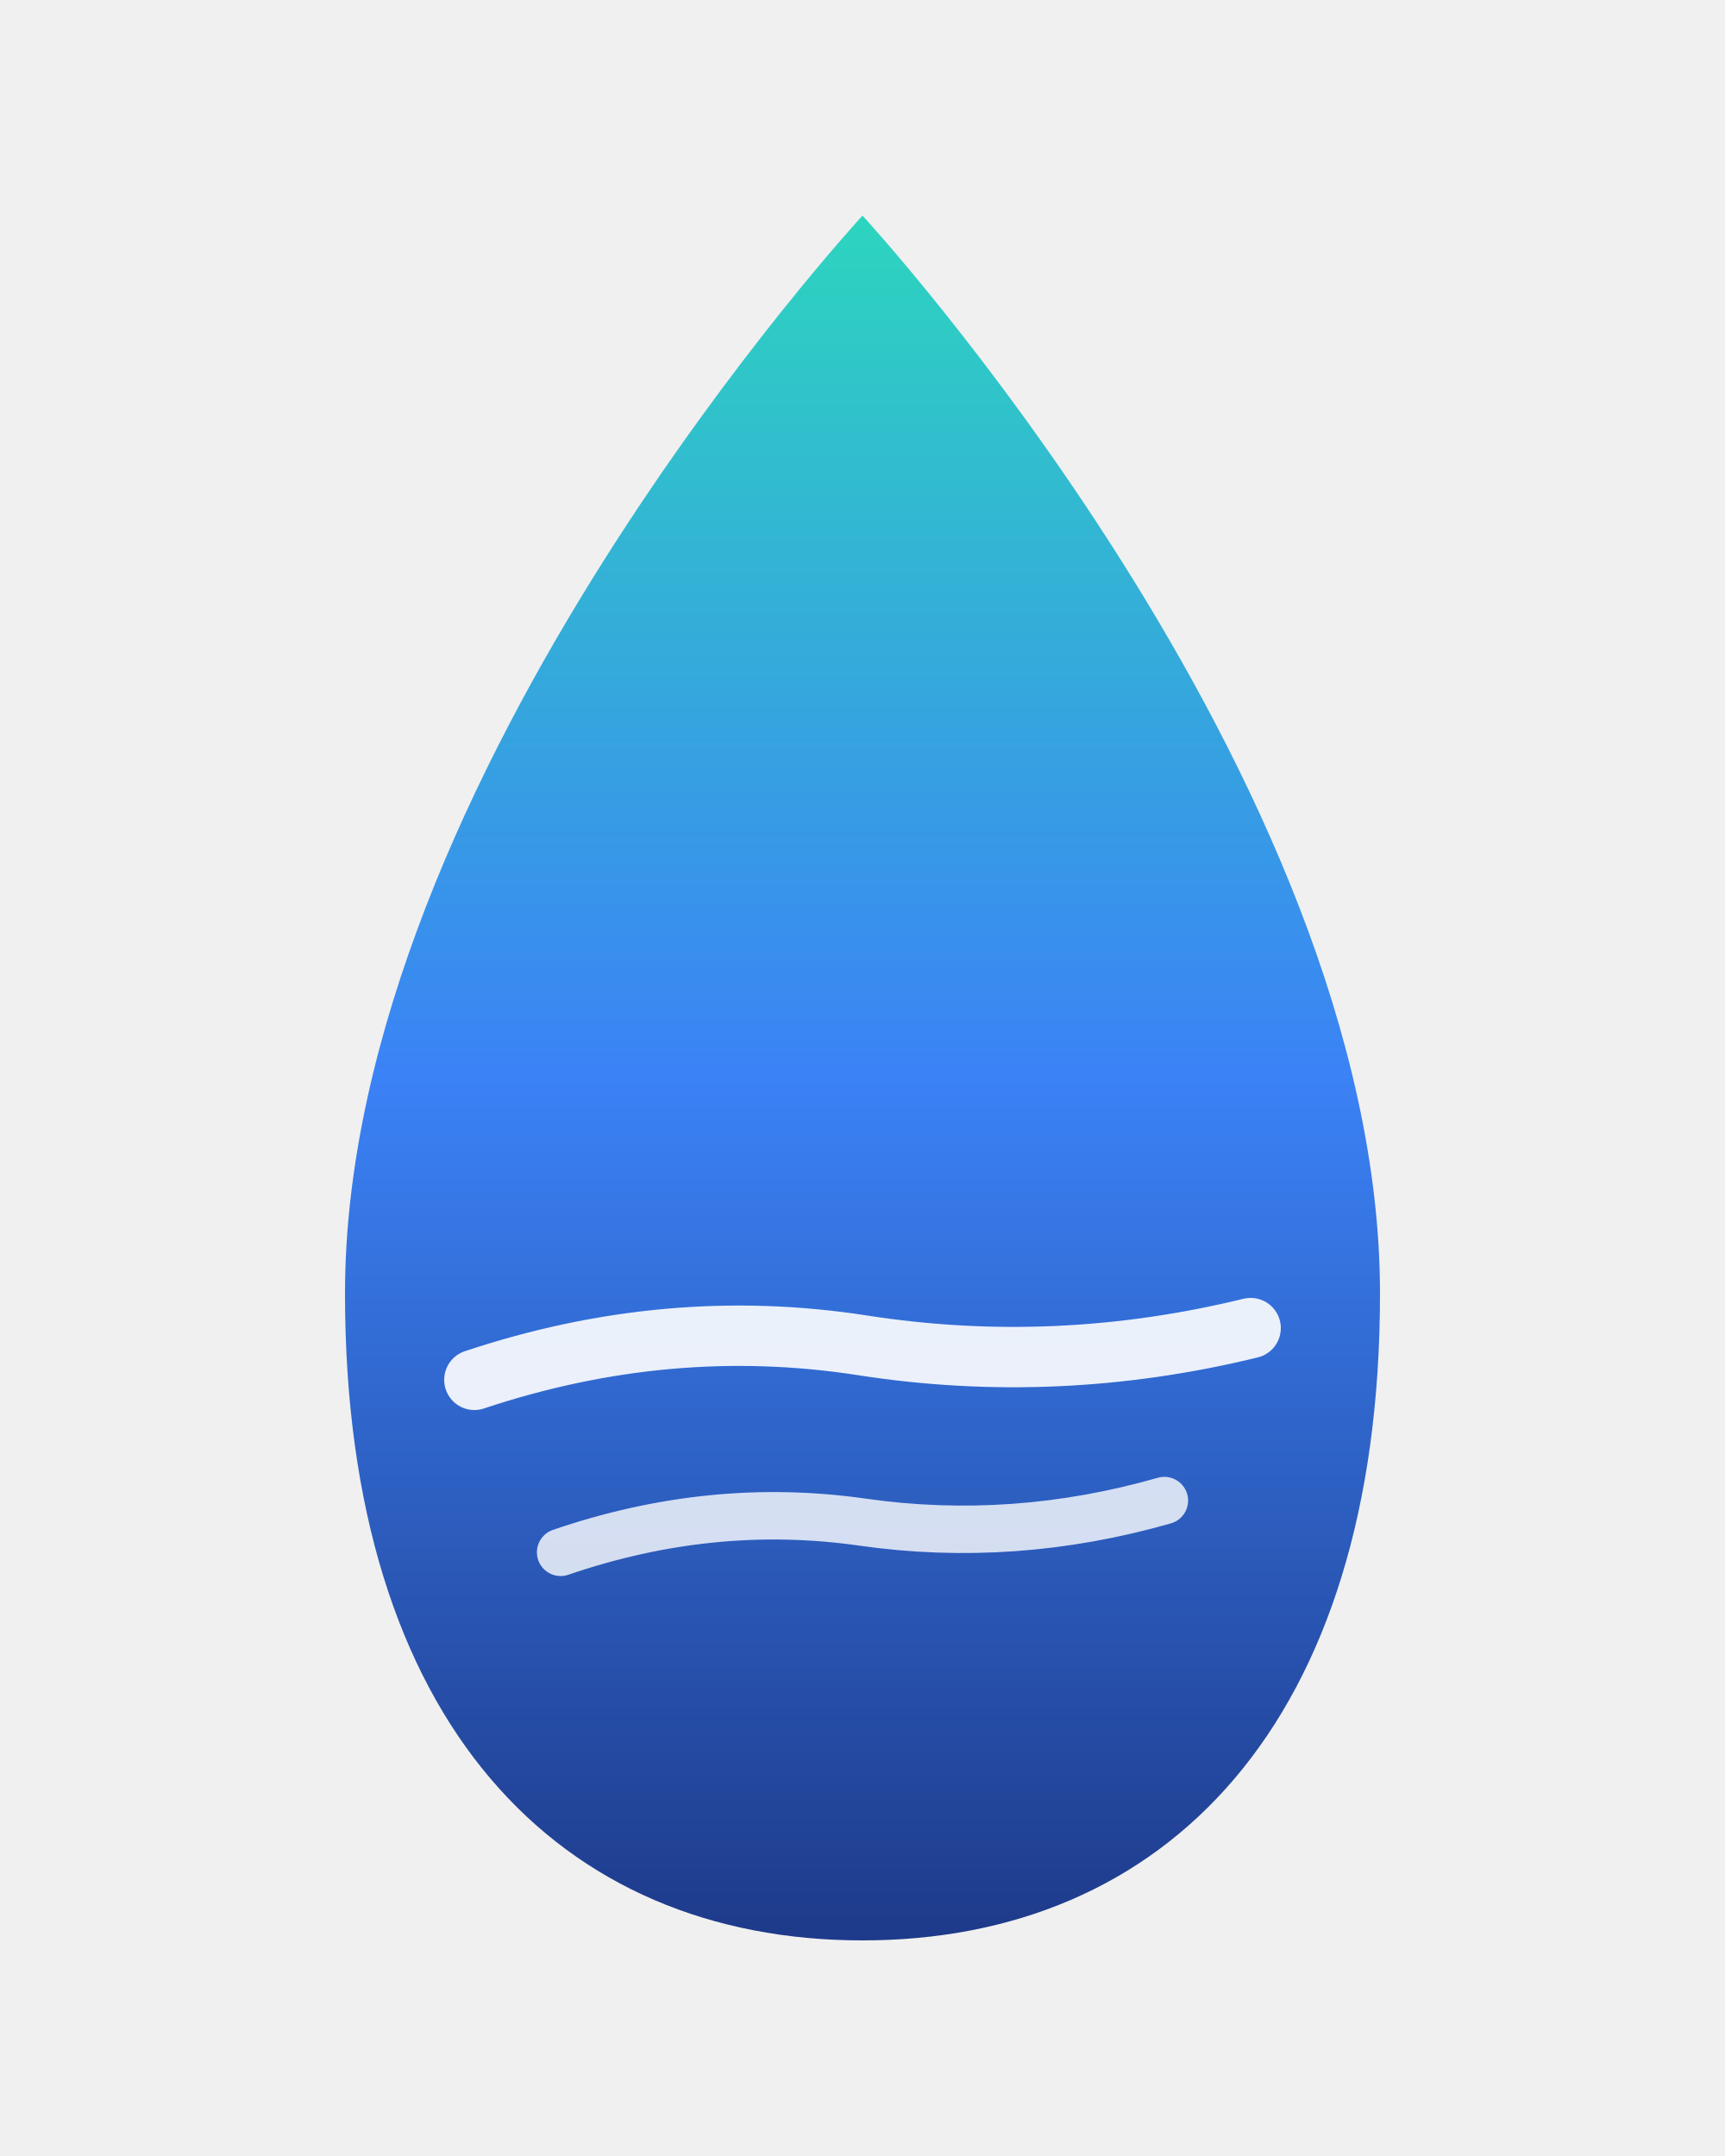
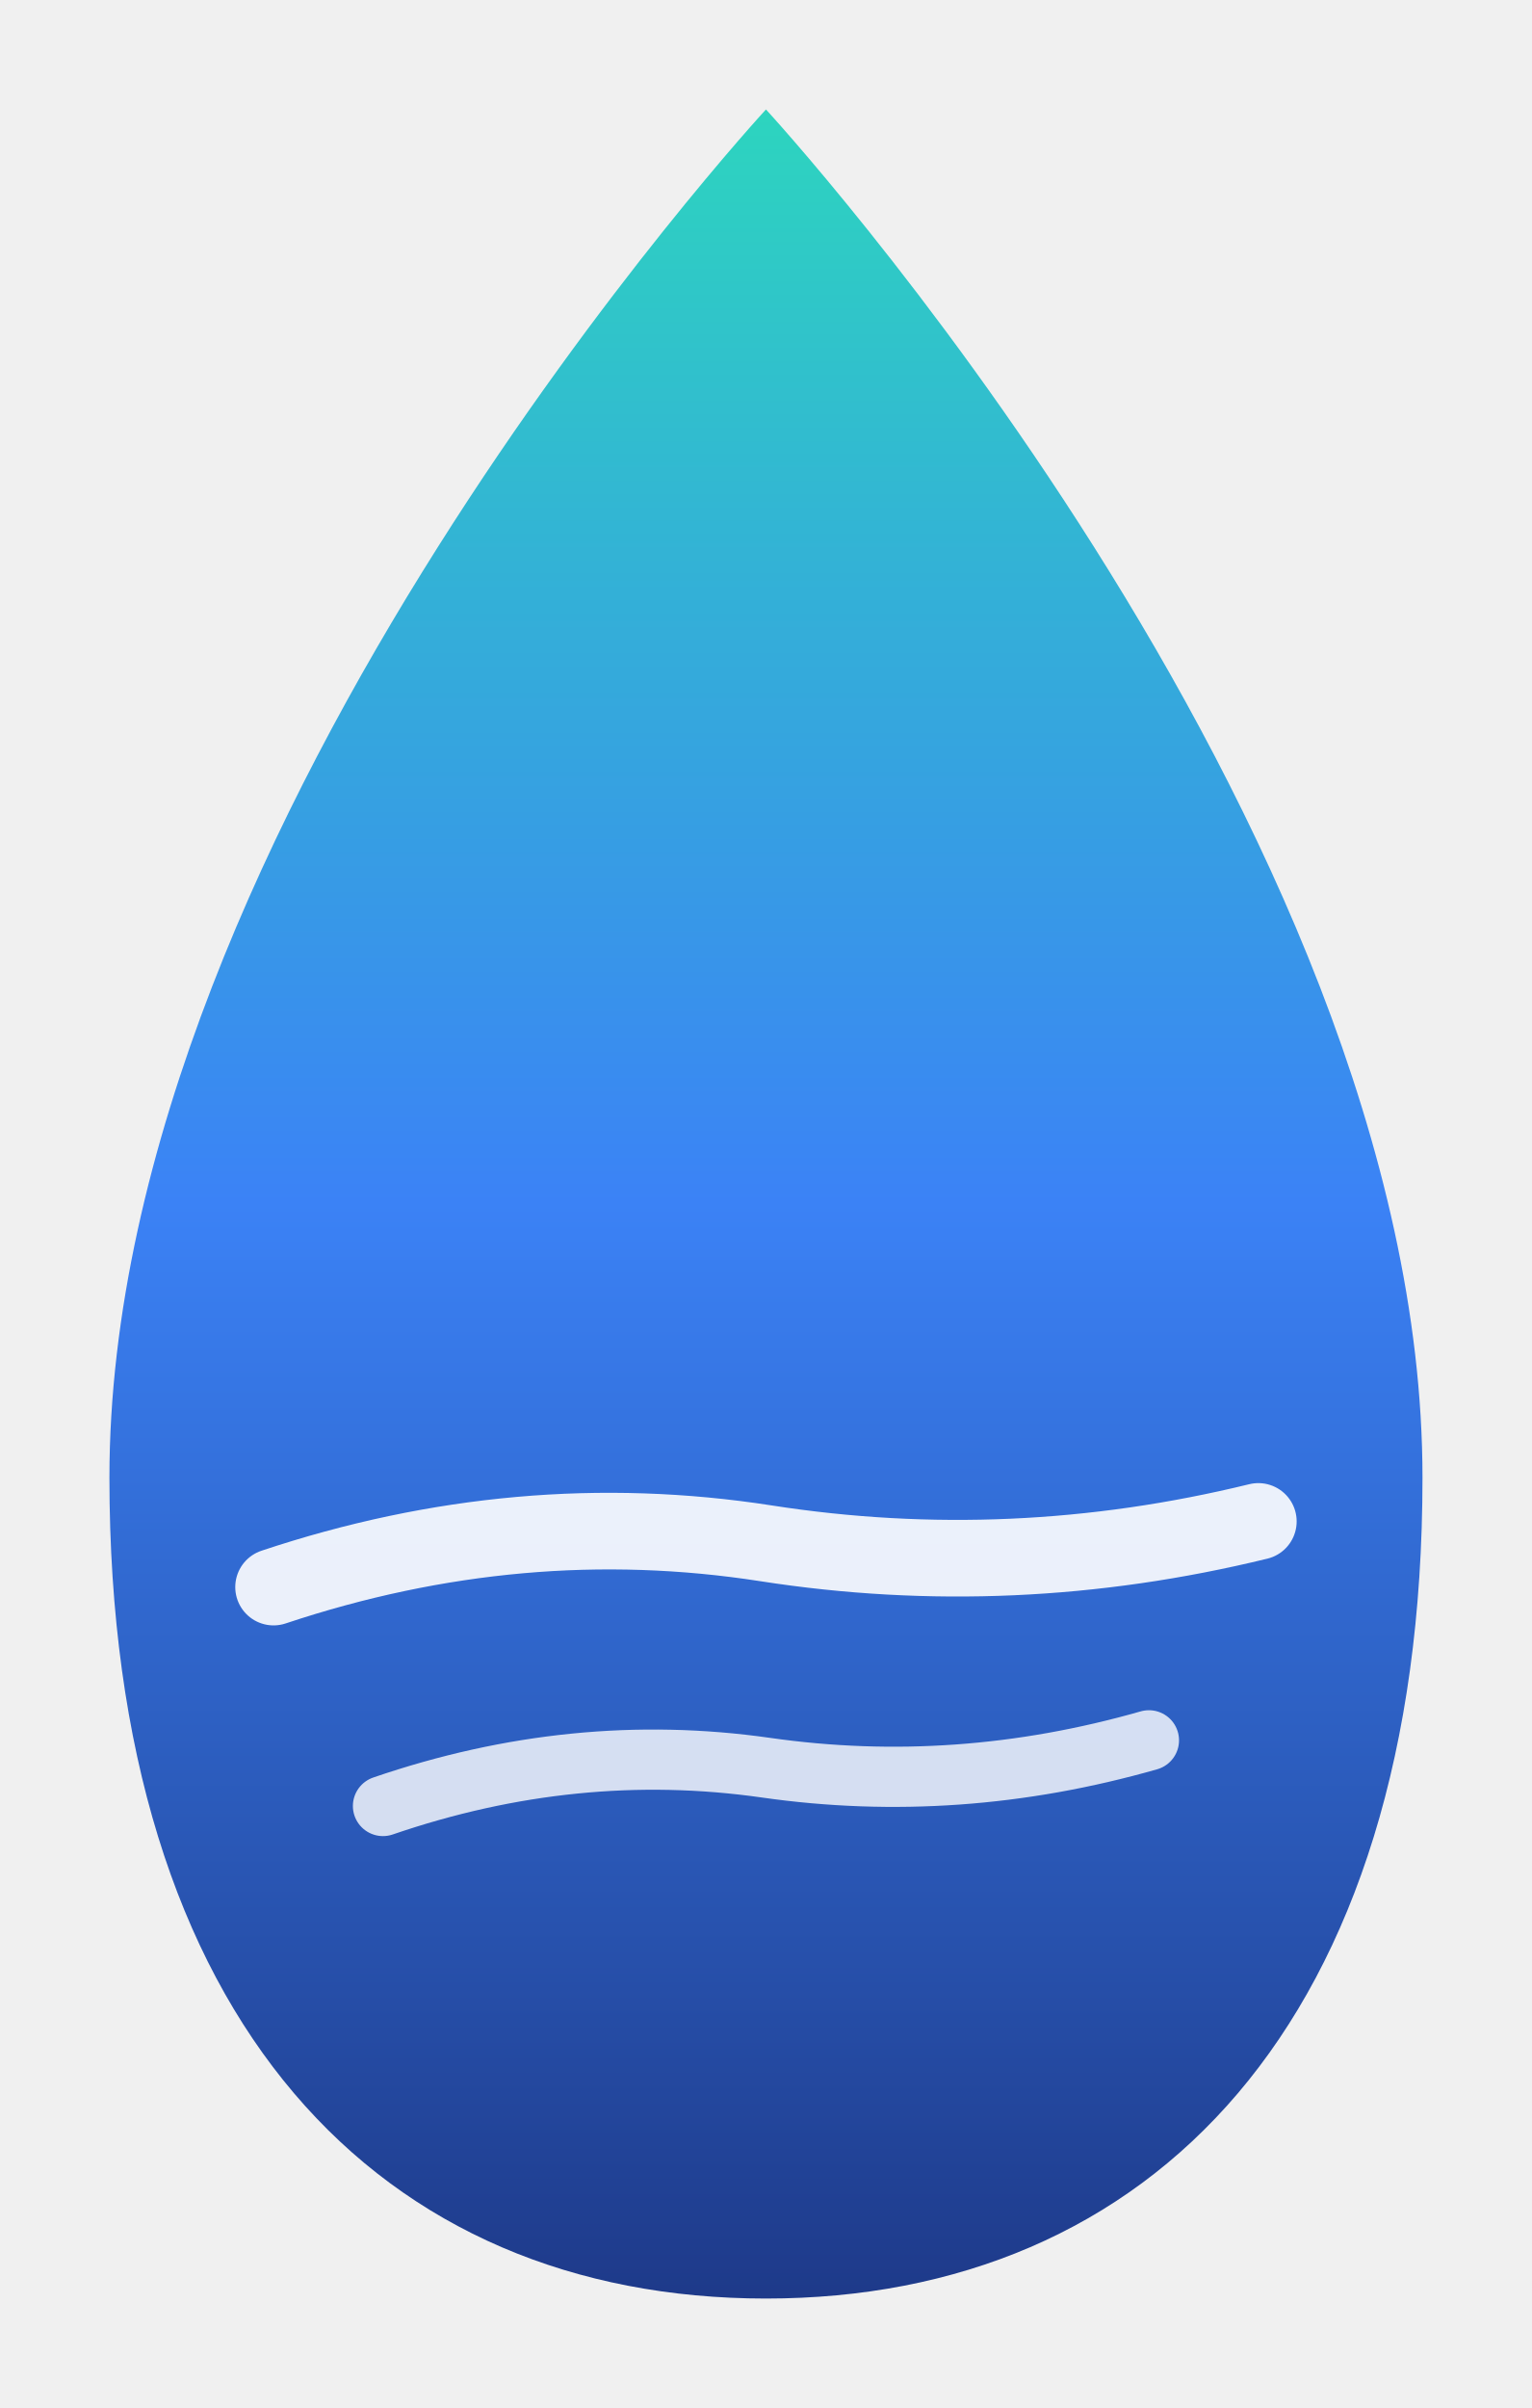
- <svg xmlns="http://www.w3.org/2000/svg" viewBox="0 0 400 500">
+ <svg xmlns="http://www.w3.org/2000/svg" viewBox="60 30 280 440">
  <defs>
    <linearGradient id="dropGradient" x1="0%" y1="0%" x2="0%" y2="100%">
      <stop offset="0%" style="stop-color:#2DD4BF;stop-opacity:1" />
      <stop offset="50%" style="stop-color:#3B82F6;stop-opacity:1" />
      <stop offset="100%" style="stop-color:#1E3A8A;stop-opacity:1" />
    </linearGradient>
  </defs>
  <path d="M 200 50 C 200 50 320 180 320 300 C 320 400 270 450 200 450 C 130 450 80 400 80 300 C 80 180 200 50 200 50 Z" fill="url(#dropGradient)" />
  <path d="M 110 320 Q 155 305 200 312 Q 245 319 290 308" stroke="white" stroke-width="14" fill="none" opacity="0.9" stroke-linecap="round" />
  <path d="M 130 360 Q 165 348 200 353 Q 235 358 270 348" stroke="white" stroke-width="11" fill="none" opacity="0.8" stroke-linecap="round" />
</svg>
